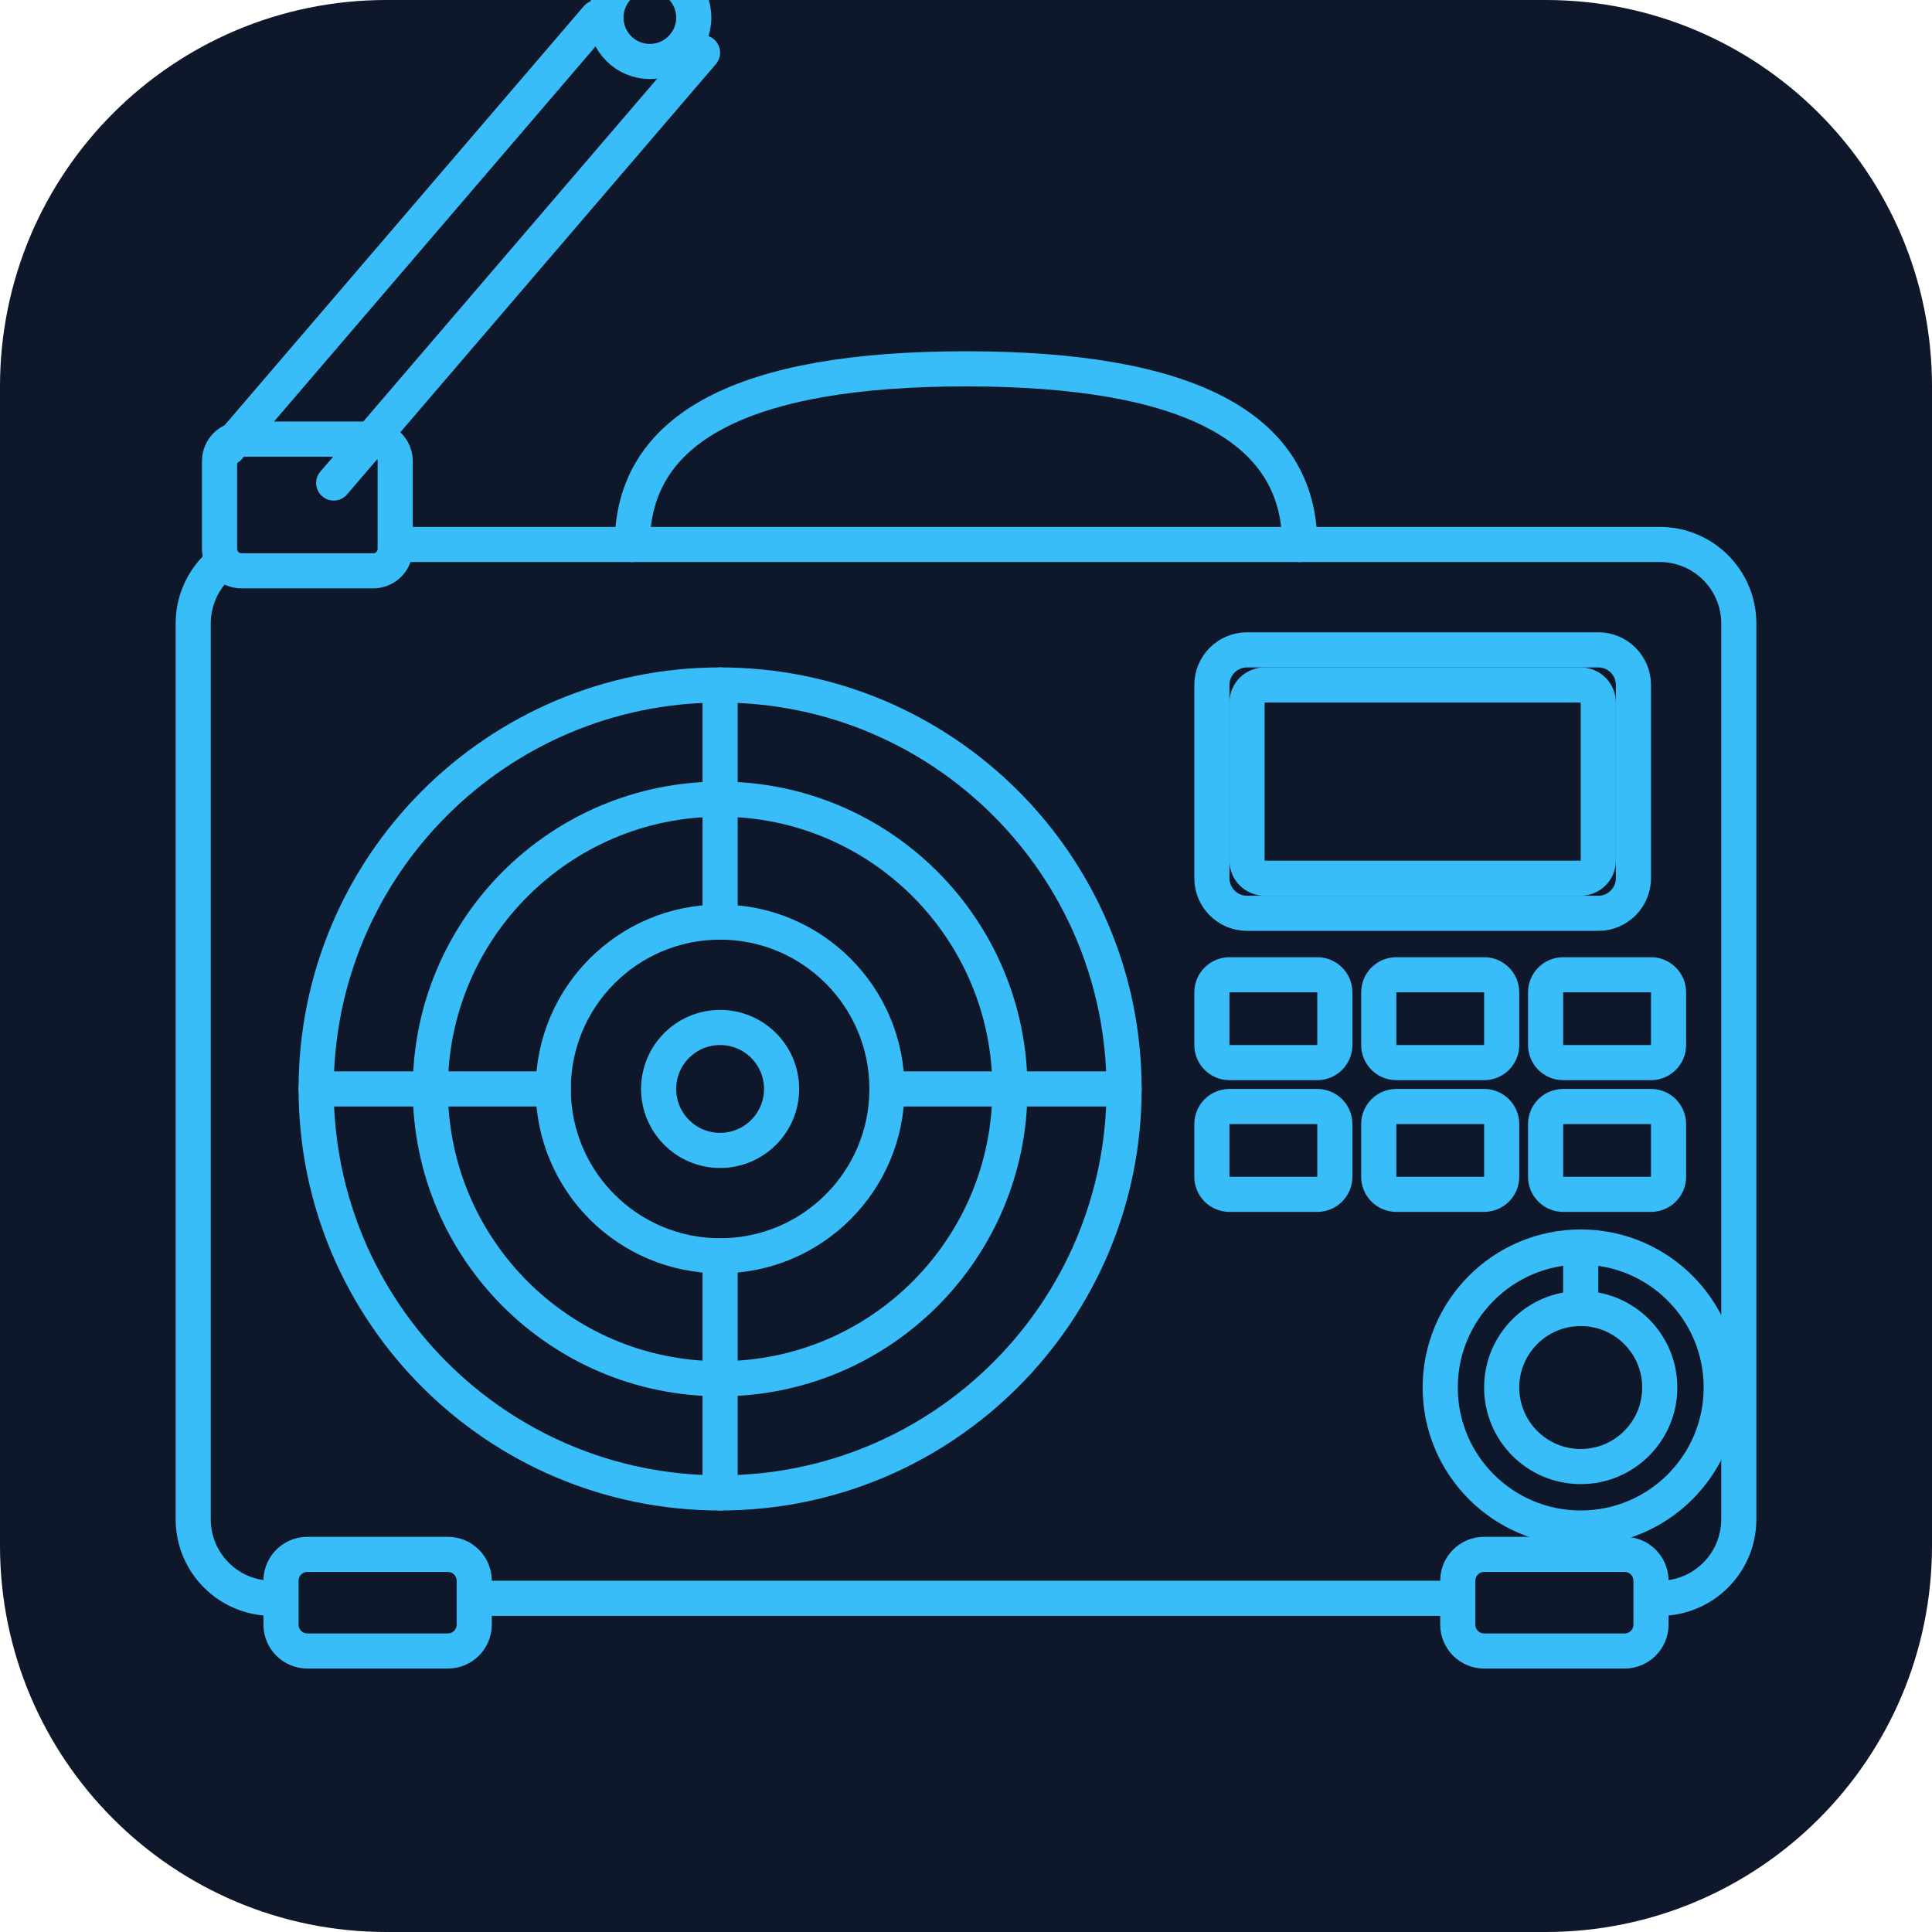
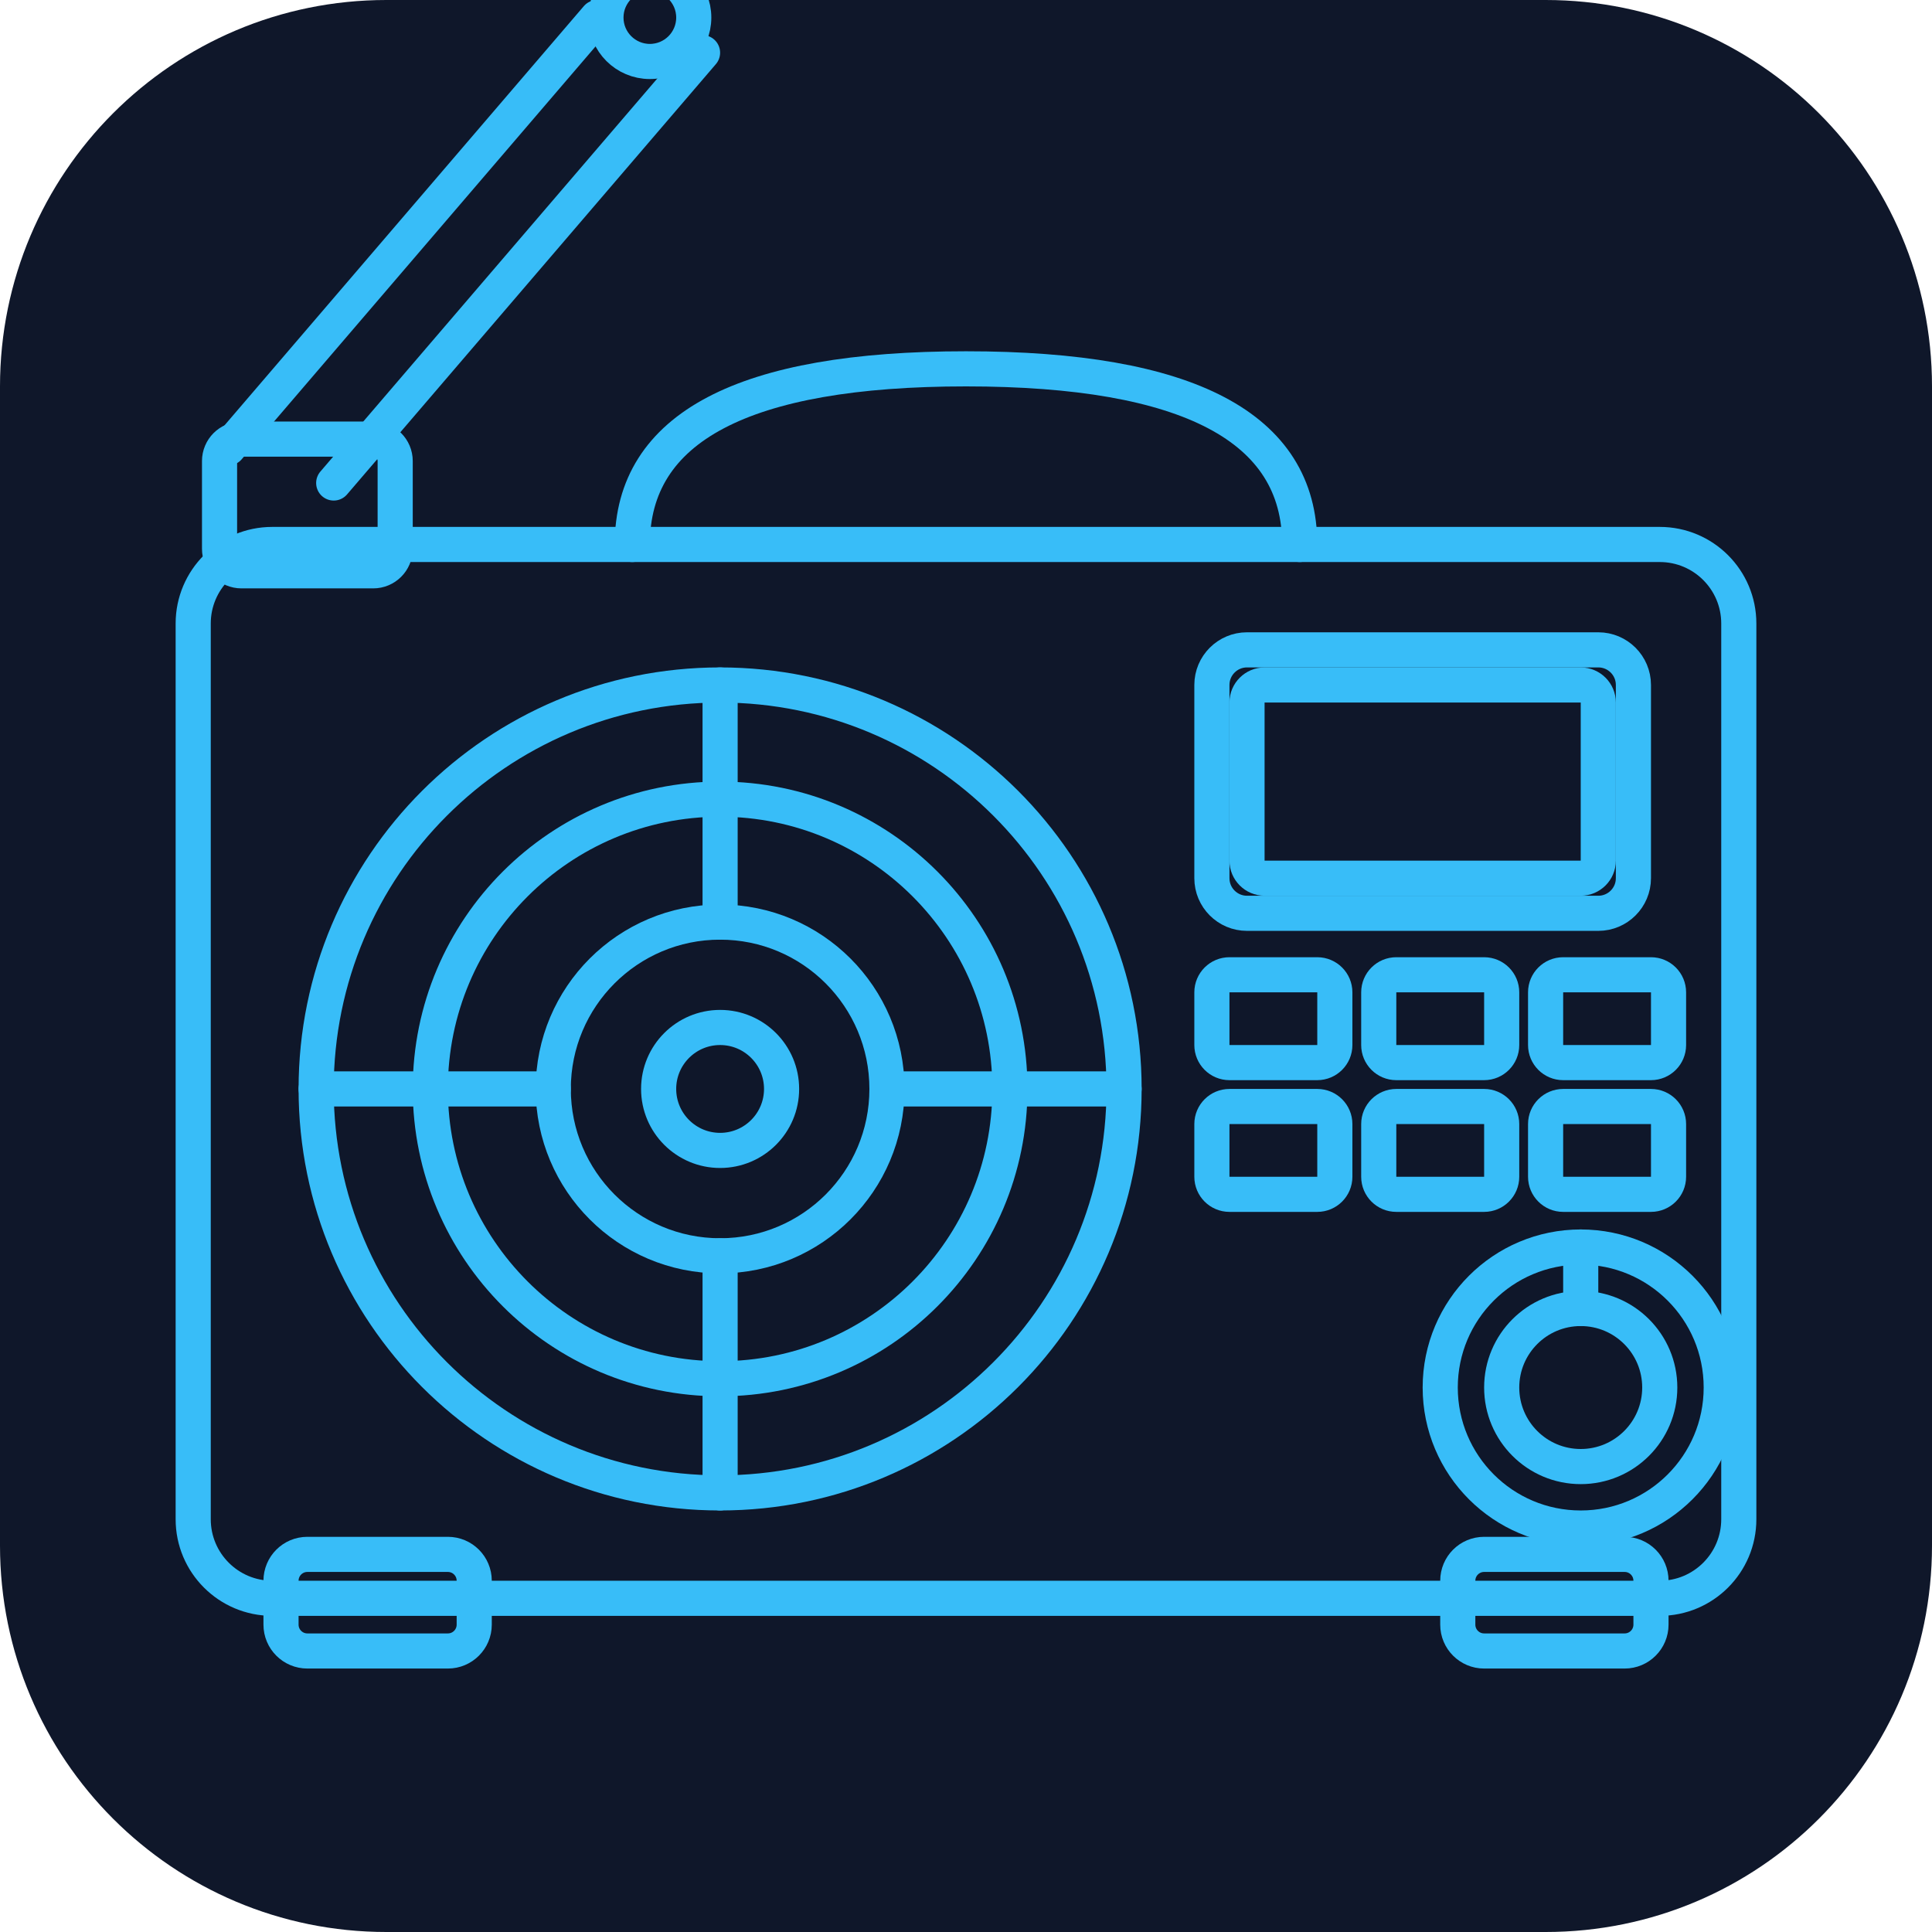
<svg xmlns="http://www.w3.org/2000/svg" viewBox="-10 -10 220 220" fill="none">
  <style>
    .r  { stroke: #38bdf8; stroke-width: 4; fill: none; stroke-linecap: round; stroke-linejoin: round; }
-     .rf { stroke: #38bdf8; stroke-width: 4; fill: #0f172a; stroke-linecap: round; stroke-linejoin: round; }
+     .rf { stroke: #38bdf8; stroke-width: 4; fill: none; stroke-linecap: round; stroke-linejoin: round; }
  </style>
  <rect x="-10" y="-10" width="220" height="220" rx="44" fill="#0f172a" />
  <rect class="rf" x="12" y="52" width="176" height="120" rx="9" />
  <path class="r" d="M 62 52 Q 62 32 100 32 Q 138 32 138 52" />
  <rect class="rf" x="22" y="167" width="22" height="11" rx="3" />
  <rect class="rf" x="156" y="167" width="22" height="11" rx="3" />
  <rect class="rf" x="15" y="40" width="20" height="15" rx="2.5" />
  <line class="r" x1="16" y1="41" x2="58" y2="-8" />
  <line class="r" x1="28" y1="45" x2="70" y2="-4" />
  <circle class="rf" cx="64" cy="-8" r="5" />
  <circle class="rf" cx="72" cy="114" r="46" />
  <circle class="r" cx="72" cy="114" r="33" />
  <circle class="r" cx="72" cy="114" r="19" />
  <line class="r" x1="72" y1="68" x2="72" y2="95" />
  <line class="r" x1="72" y1="133" x2="72" y2="160" />
  <line class="r" x1="26" y1="114" x2="53" y2="114" />
  <line class="r" x1="91" y1="114" x2="118" y2="114" />
  <circle class="rf" cx="72" cy="114" r="7" />
  <rect class="rf" x="128" y="64" width="48" height="30" rx="4" />
  <rect class="r" x="132" y="68" width="40" height="22" rx="2" />
  <rect class="rf" x="128" y="101" width="14" height="10" rx="2" />
  <rect class="rf" x="147" y="101" width="14" height="10" rx="2" />
  <rect class="rf" x="166" y="101" width="14" height="10" rx="2" />
  <rect class="rf" x="128" y="116" width="14" height="10" rx="2" />
  <rect class="rf" x="147" y="116" width="14" height="10" rx="2" />
  <rect class="rf" x="166" y="116" width="14" height="10" rx="2" />
  <circle class="rf" cx="170" cy="148" r="16" />
  <circle class="r" cx="170" cy="148" r="9" />
  <line class="r" x1="170" y1="139" x2="170" y2="132" />
</svg>
